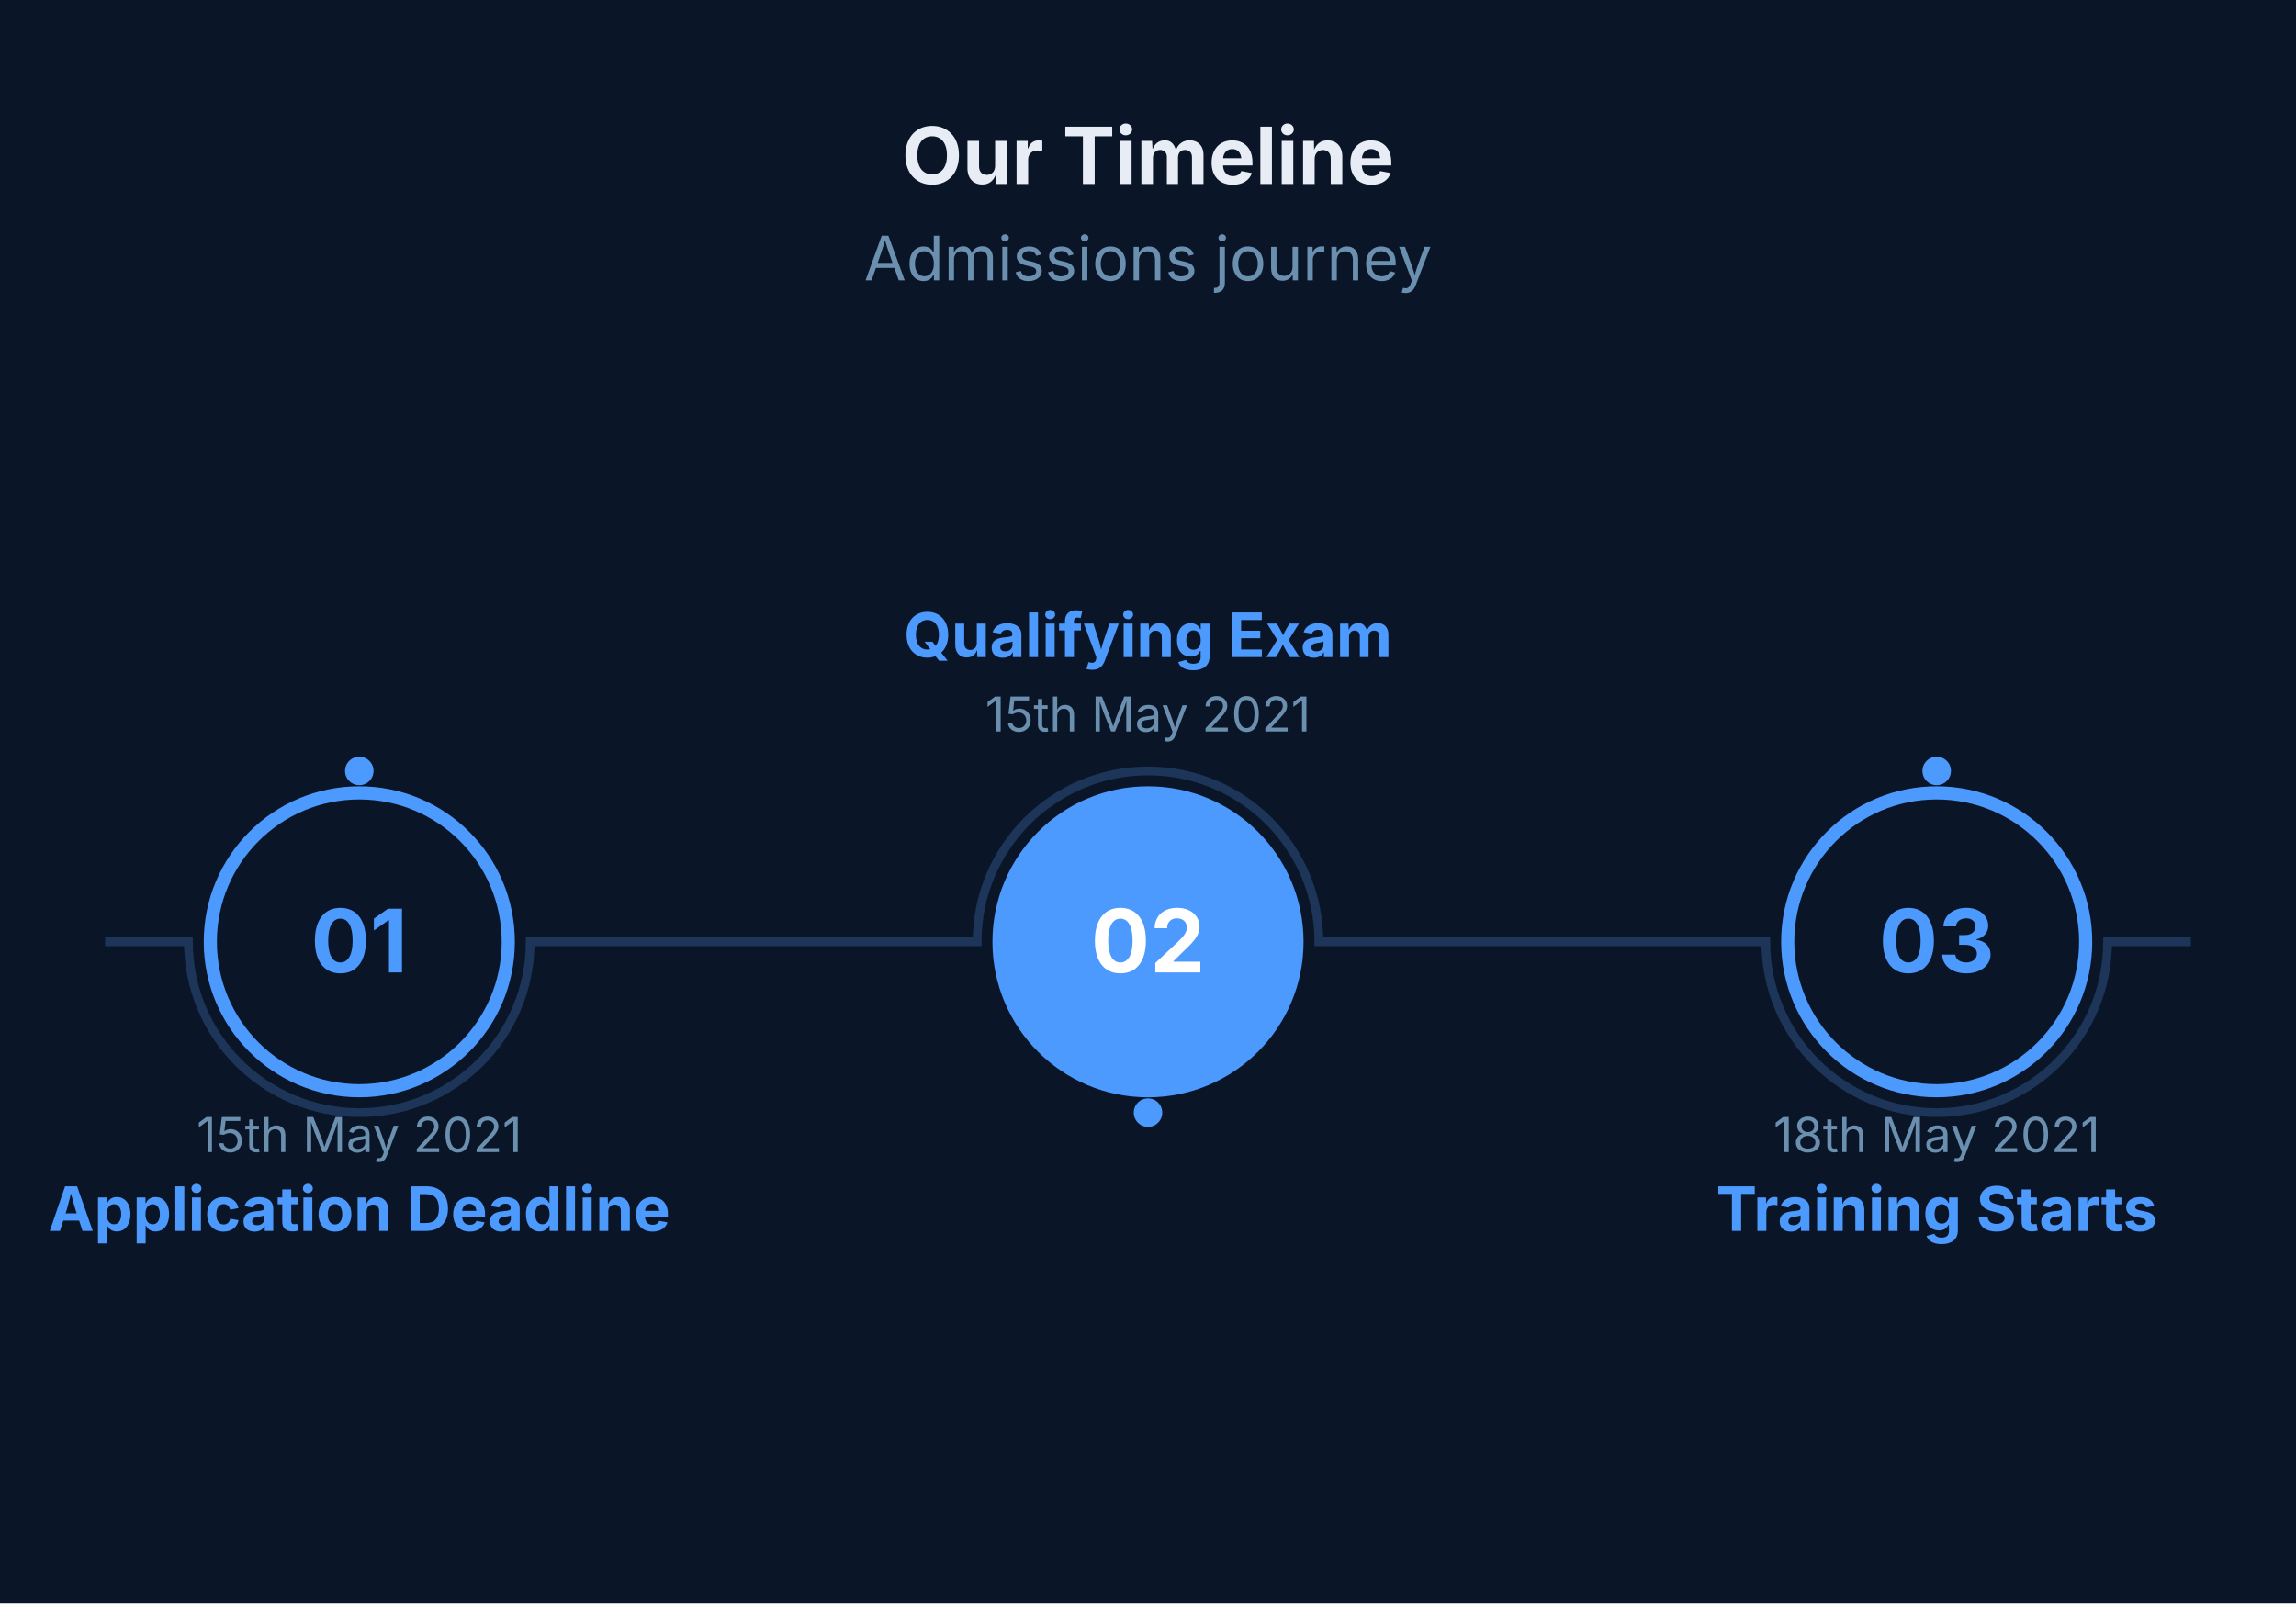
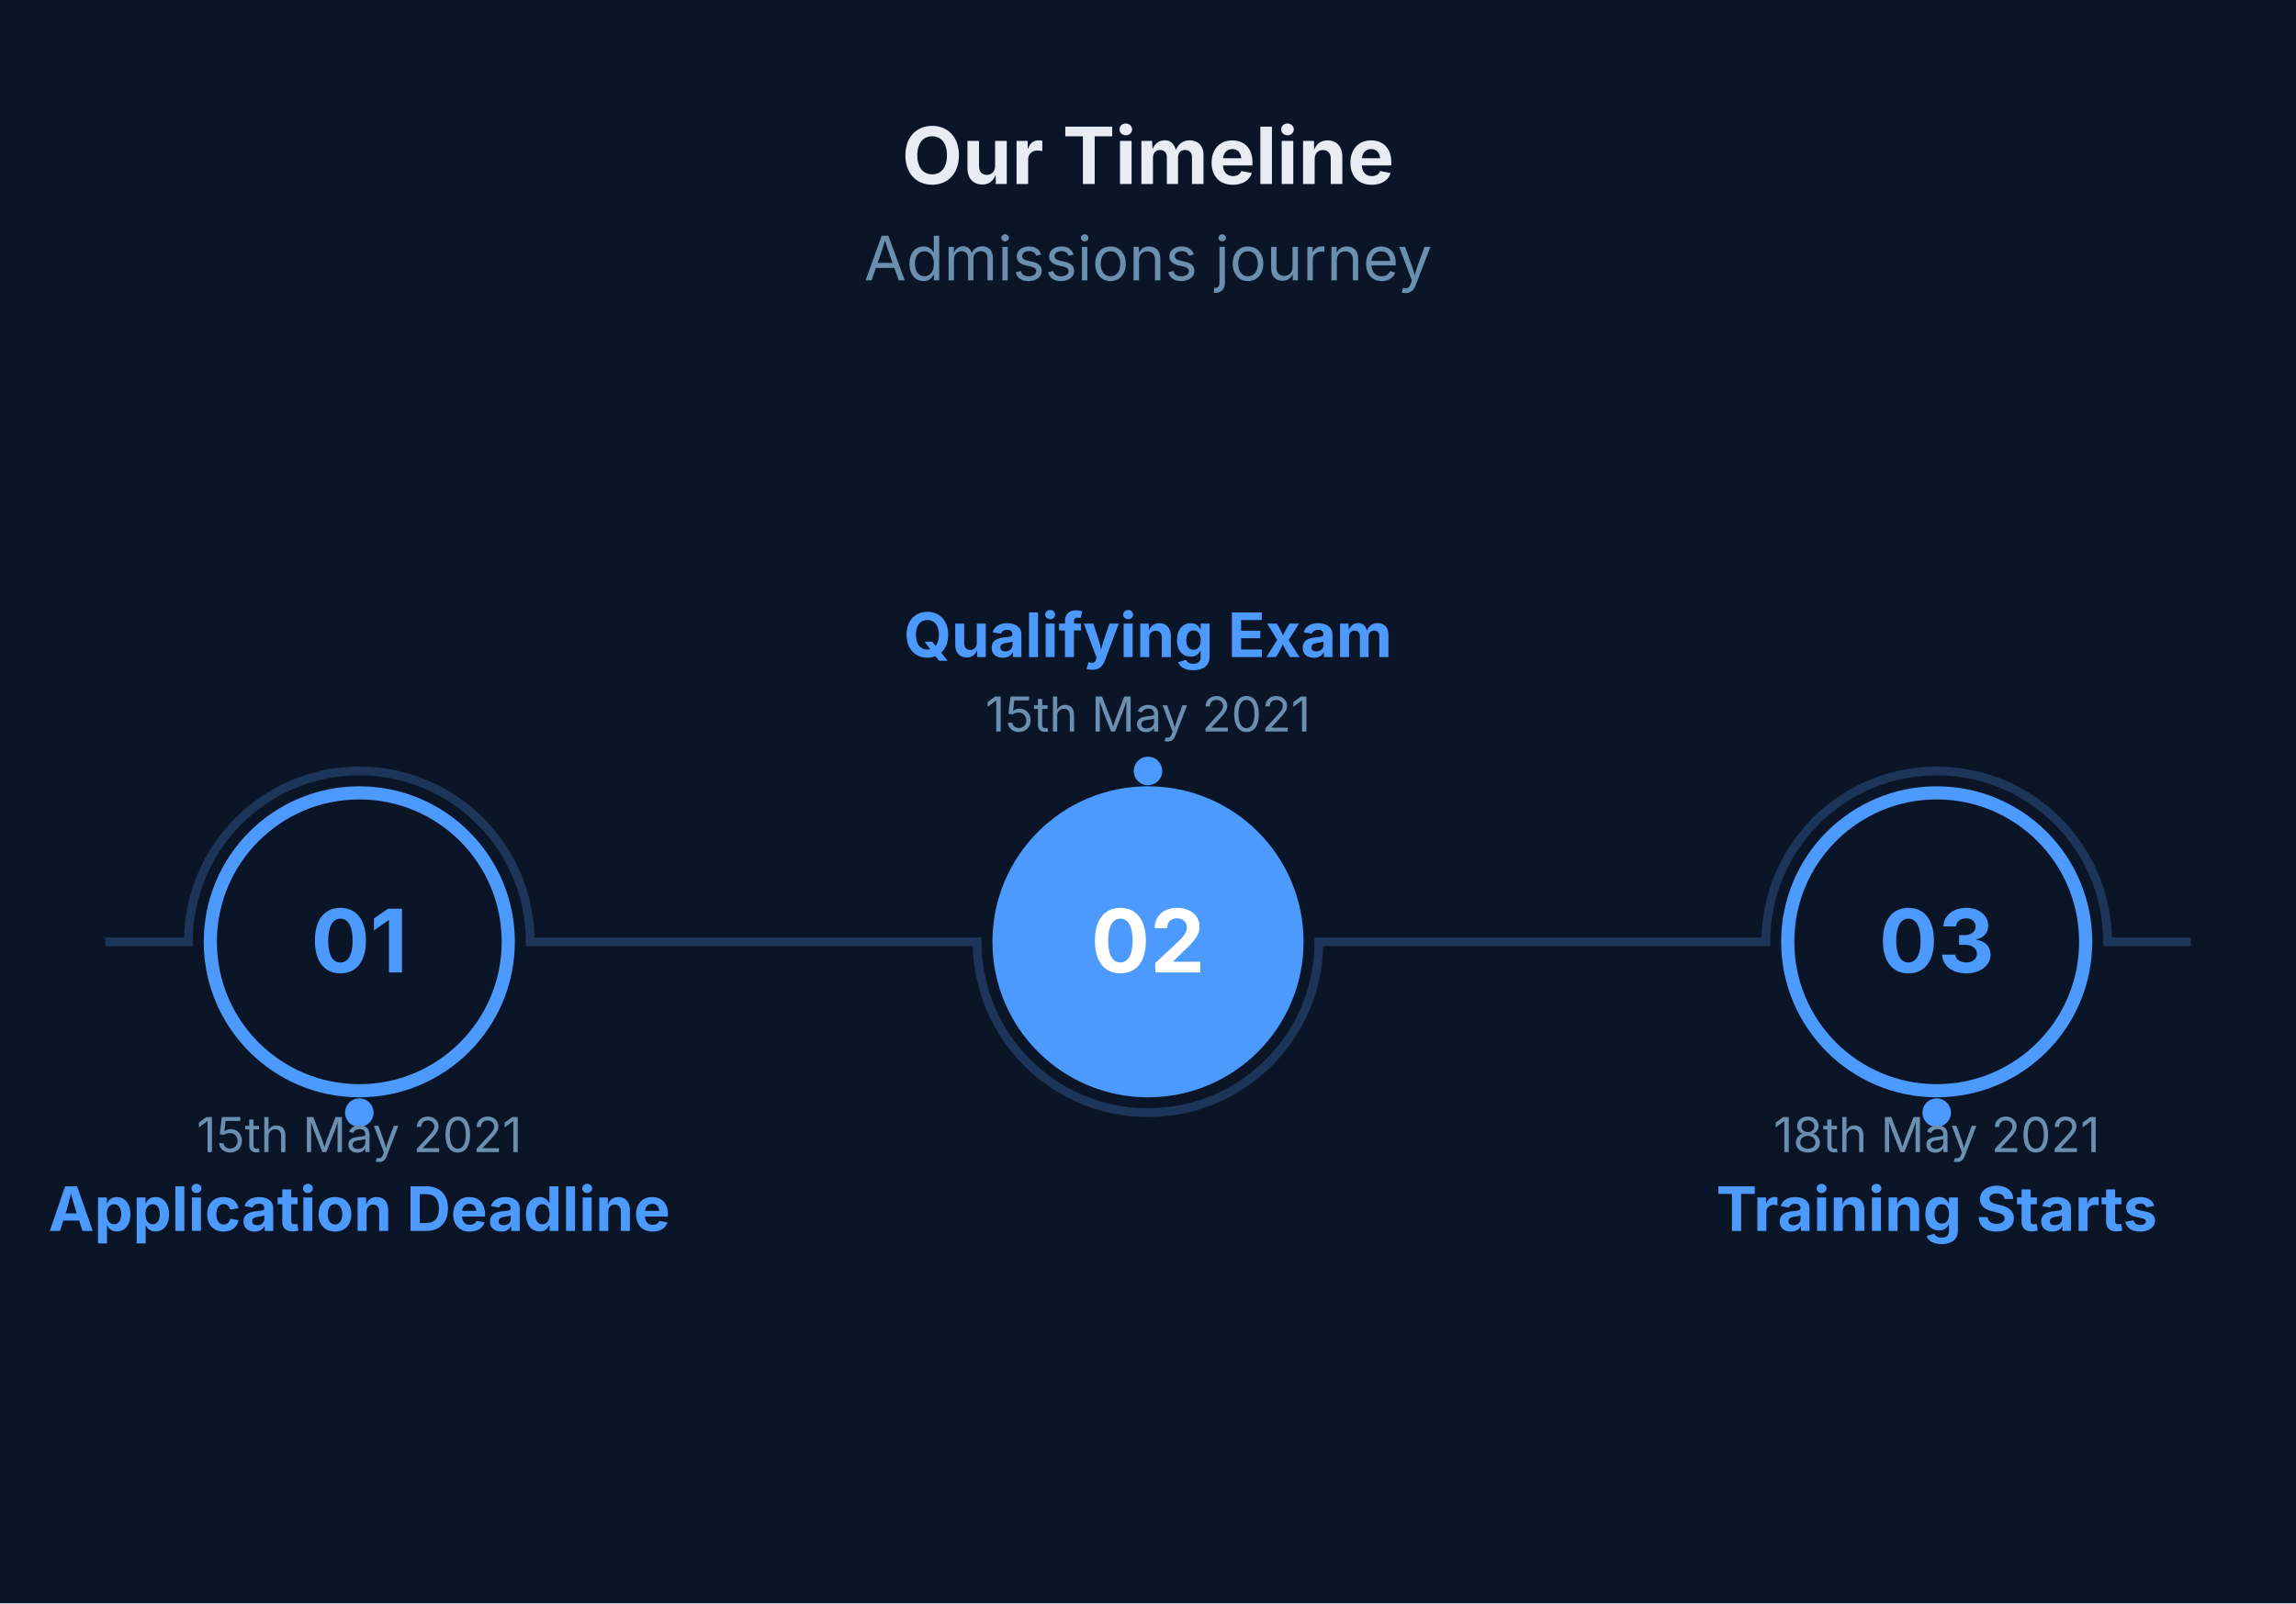
<svg xmlns="http://www.w3.org/2000/svg" viewBox="0 0 524 366" width="524" height="366">
  <rect width="100%" height="100%" fill="#0A1628" />
  <text x="262" y="42" font-size="18" font-family="Inter, system-ui, -apple-system, sans-serif" fill="#E8EDF5" text-anchor="middle" font-weight="bold">Our Timeline</text>
  <text x="262" y="64" font-size="14" font-family="Inter, system-ui, -apple-system, sans-serif" fill="#6B8FAF" text-anchor="middle">Admissions journey</text>
-   <path d="M 24 215 L 43 215 A 39 39 0 0 0 121 215 L 223 215 A 39 39 0 0 1 301 215 L 403 215 A 39 39 0 0 0 481 215 L 500 215" stroke="#1C3558" stroke-width="2" fill="none" />
-   <circle cx="82" cy="176" r="4" fill="#4D9AFF" stroke="#0A1628" stroke-width="1.5" />
-   <circle cx="262" cy="254" r="4" fill="#4D9AFF" stroke="#0A1628" stroke-width="1.5" />
-   <circle cx="442" cy="176" r="4" fill="#4D9AFF" stroke="#0A1628" stroke-width="1.5" />
+   <path d="M 24 215 L 43 215 A 39 39 0 0 1 121 215 L 223 215 A 39 39 0 0 0 301 215 L 403 215 A 39 39 0 0 1 481 215 L 500 215" stroke="#1C3558" stroke-width="2" fill="none" />
+   <circle cx="82" cy="254" r="4" fill="#4D9AFF" stroke="#0A1628" stroke-width="1.5" />
+   <circle cx="262" cy="176" r="4" fill="#4D9AFF" stroke="#0A1628" stroke-width="1.5" />
+   <circle cx="442" cy="254" r="4" fill="#4D9AFF" stroke="#0A1628" stroke-width="1.5" />
  <circle cx="82" cy="215" r="34" fill="#0A1628" stroke="#4D9AFF" stroke-width="3" />
  <text x="82" y="222" font-size="20" font-family="Inter, system-ui, -apple-system, sans-serif" fill="#4D9AFF" text-anchor="middle" font-weight="bold">01</text>
  <text x="82" y="263" font-size="11" font-family="Inter, system-ui, -apple-system, sans-serif" fill="#6B8FAF" text-anchor="middle">15th May 2021</text>
  <text x="82" y="281" font-size="14" font-family="Inter, system-ui, -apple-system, sans-serif" fill="#4D9AFF" text-anchor="middle" font-weight="bold">Application Deadline</text>
  <circle cx="262" cy="215" r="34" fill="#4D9AFF" stroke="#4D9AFF" stroke-width="3" />
  <text x="262" y="222" font-size="20" font-family="Inter, system-ui, -apple-system, sans-serif" fill="#FFFFFF" text-anchor="middle" font-weight="bold">02</text>
  <text x="262" y="167" font-size="11" font-family="Inter, system-ui, -apple-system, sans-serif" fill="#6B8FAF" text-anchor="middle">15th May 2021</text>
  <text x="262" y="150" font-size="14" font-family="Inter, system-ui, -apple-system, sans-serif" fill="#4D9AFF" text-anchor="middle" font-weight="bold">Qualifying Exam</text>
  <circle cx="442" cy="215" r="34" fill="#0A1628" stroke="#4D9AFF" stroke-width="3" />
  <text x="442" y="222" font-size="20" font-family="Inter, system-ui, -apple-system, sans-serif" fill="#4D9AFF" text-anchor="middle" font-weight="bold">03</text>
  <text x="442" y="263" font-size="11" font-family="Inter, system-ui, -apple-system, sans-serif" fill="#6B8FAF" text-anchor="middle">18th May 2021</text>
  <text x="442" y="281" font-size="14" font-family="Inter, system-ui, -apple-system, sans-serif" fill="#4D9AFF" text-anchor="middle" font-weight="bold">Training Starts</text>
</svg>
